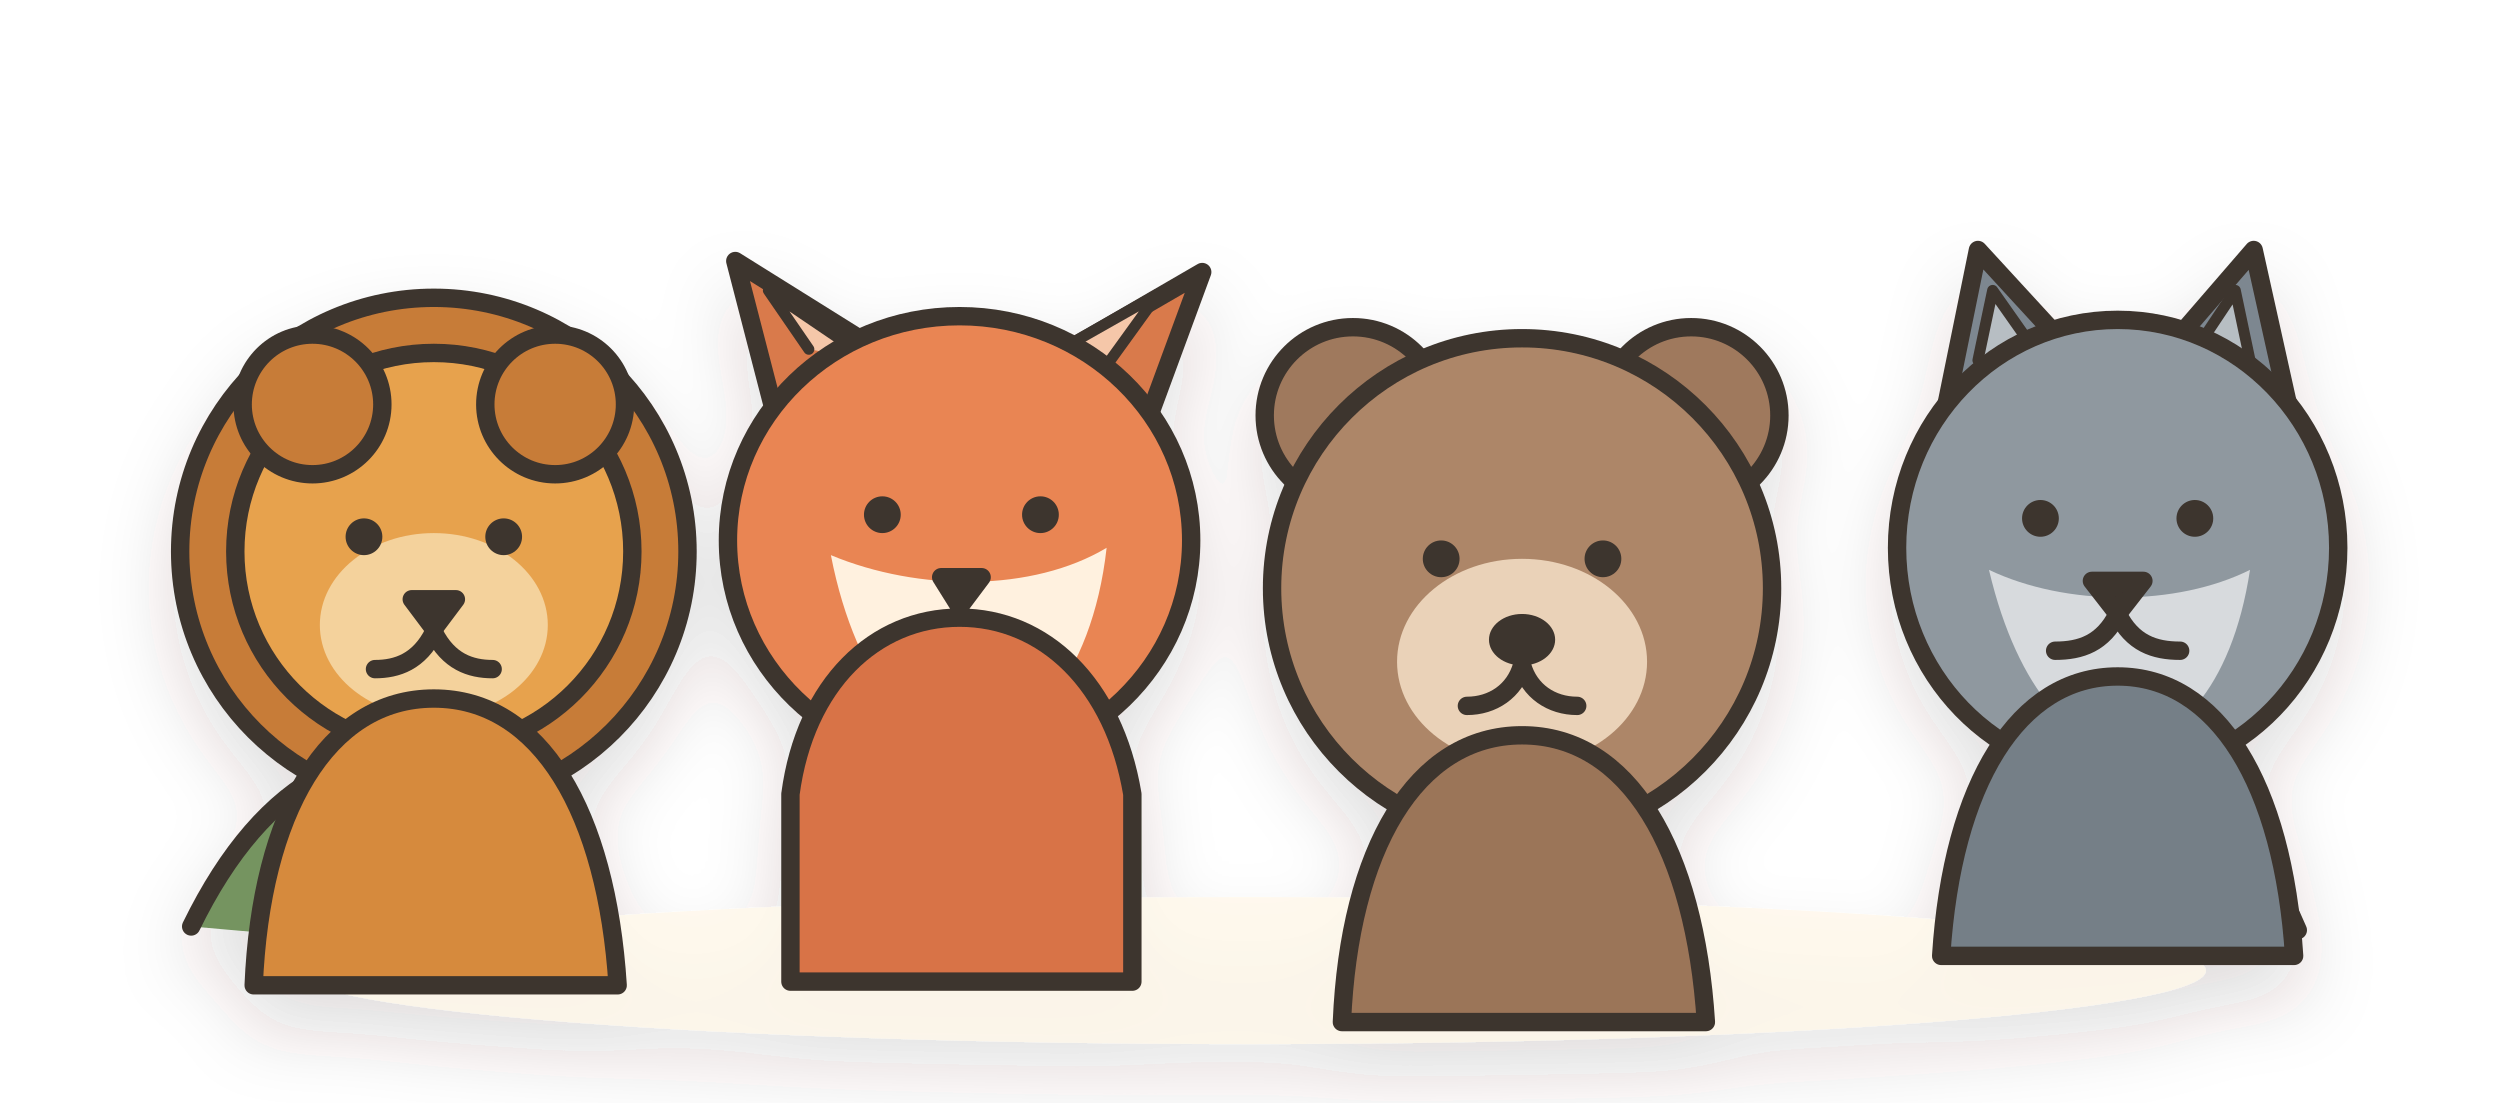
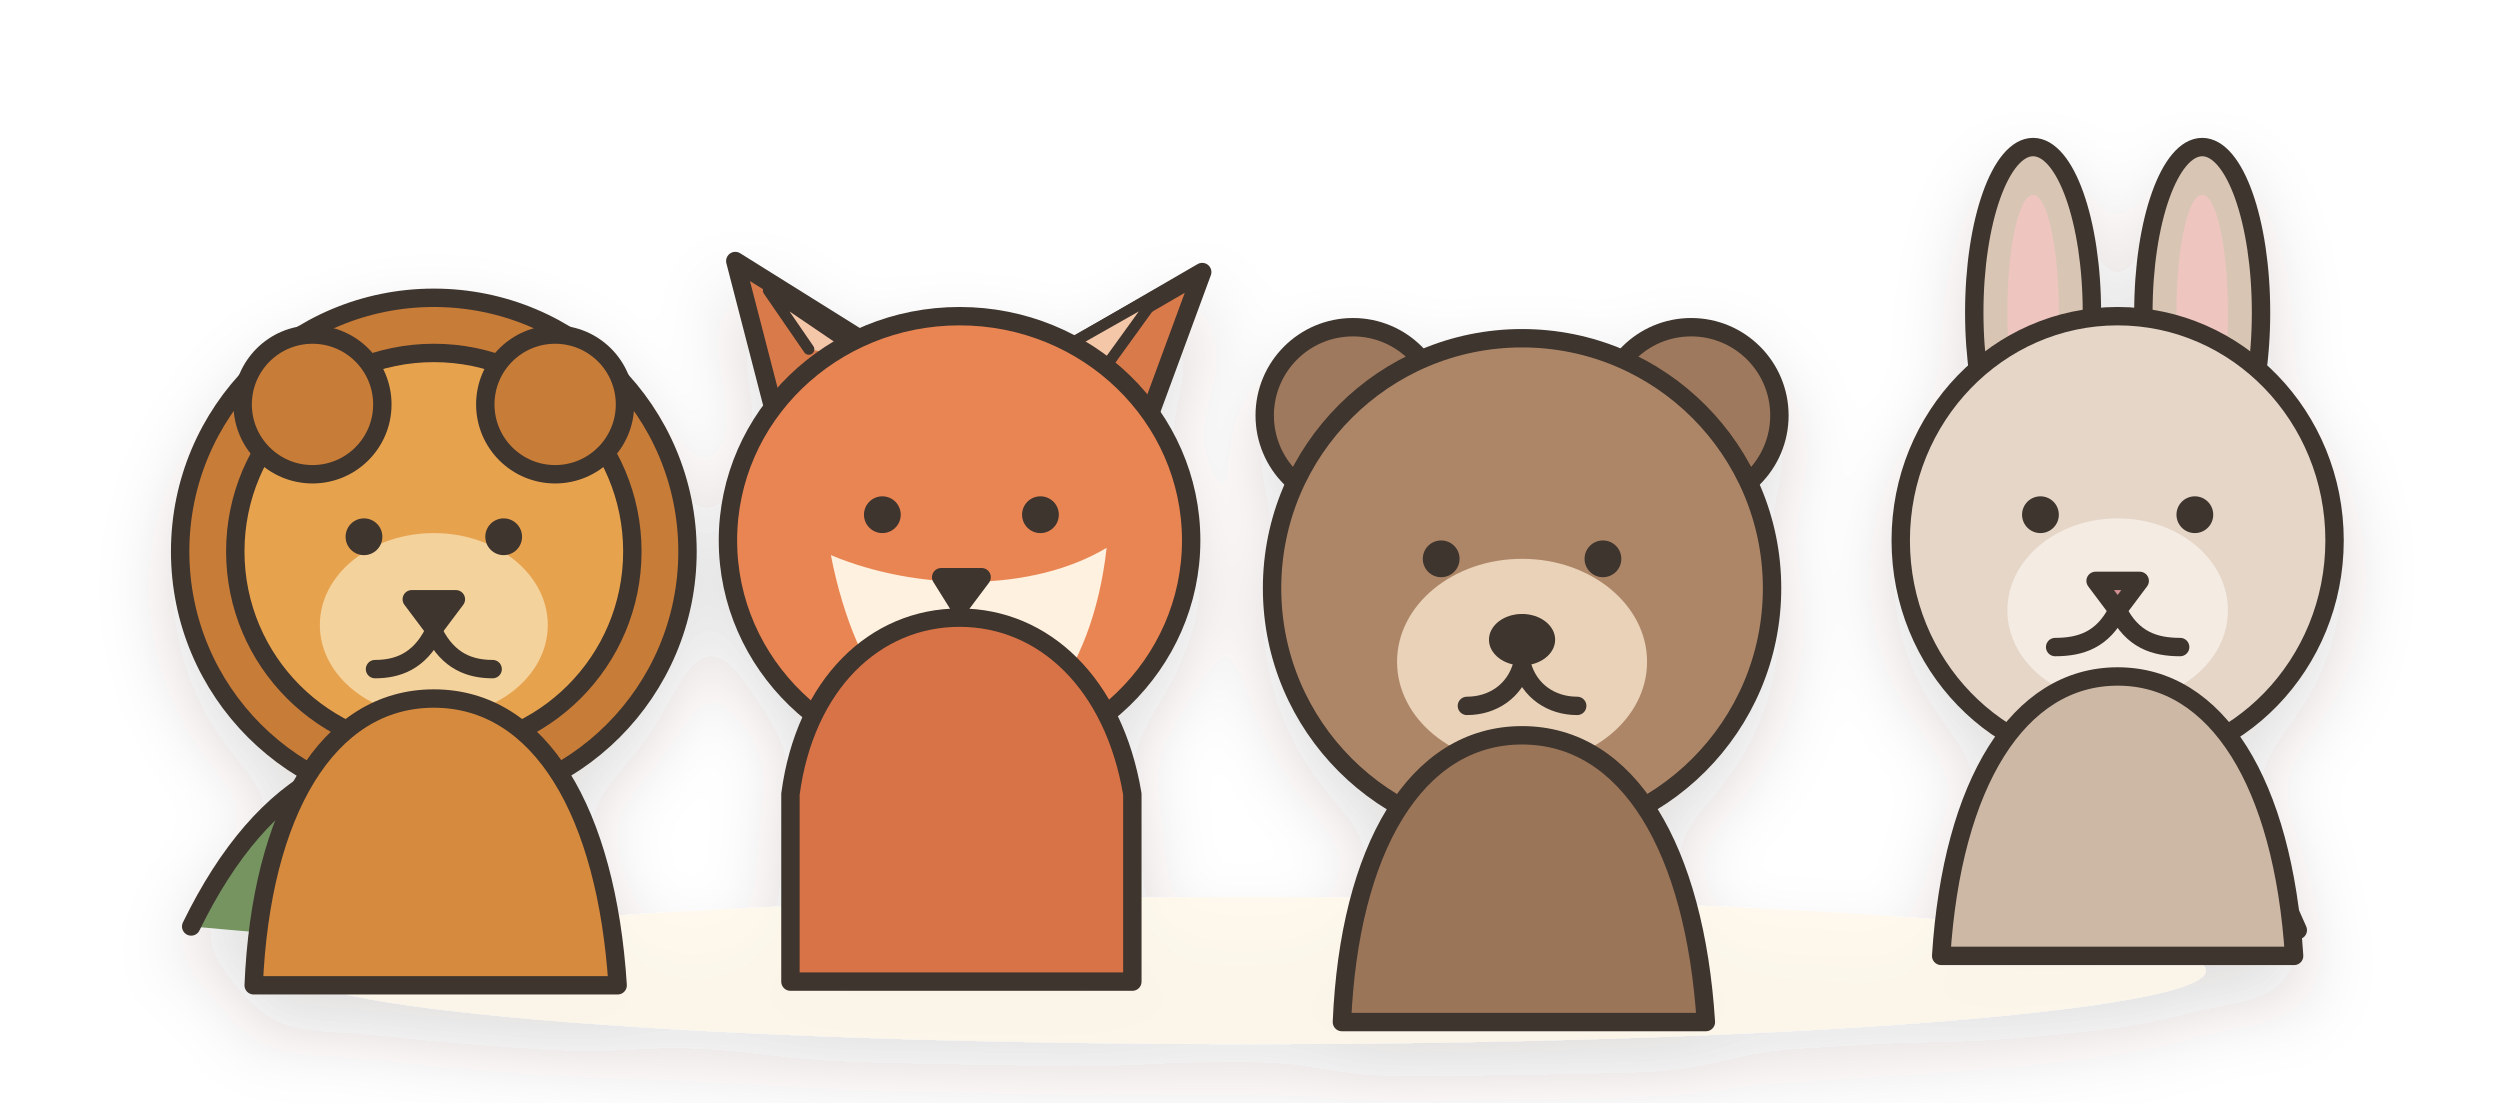
<svg xmlns="http://www.w3.org/2000/svg" viewBox="0 0 680 300" role="img" aria-labelledby="title desc">
  <defs>
    <filter id="soft" x="-20%" y="-20%" width="140%" height="140%">
      <feDropShadow dx="0" dy="10" stdDeviation="10" flood-color="#3b2d22" flood-opacity=".16" />
    </filter>
  </defs>
  <g filter="url(#soft)" stroke="#3d342d" stroke-width="5" stroke-linecap="round" stroke-linejoin="round">
    <ellipse cx="340" cy="264" rx="260" ry="20" fill="#fff7e8" stroke="none" opacity=".72" />
    <path d="M52 252c20-41 48-55 83-44-8 19-24 35-49 47M625 253c-18-42-45-58-79-47 7 20 22 37 46 49" fill="#759461" />
    <g transform="translate(38 58)">
      <circle cx="80" cy="92" r="69" fill="#c77b38" />
      <circle cx="80" cy="92" r="54" fill="#e7a24e" />
      <circle cx="47" cy="52" r="19" fill="#c77b38" />
      <circle cx="113" cy="52" r="19" fill="#c77b38" />
      <ellipse cx="80" cy="112" rx="31" ry="25" fill="#f4d29c" stroke="none" />
      <circle cx="61" cy="88" r="5" fill="#3d342d" stroke="none" />
      <circle cx="99" cy="88" r="5" fill="#3d342d" stroke="none" />
      <path d="M74 105h12l-6 8Z" fill="#3d342d" />
      <path d="M80 114c-4 8-10 10-16 10m16-10c4 8 10 10 16 10" fill="none" />
      <path d="M31 210c2-47 20-78 49-78s47 31 50 78Z" fill="#d68a3e" />
    </g>
    <g transform="translate(178 52)">
      <path d="M37 77 22 19l48 30M128 79l21-57-50 29" fill="#d97a4b" />
      <path d="M42 43 31 27l28 19M124 46l13-18-30 17" fill="#f5c7a9" stroke-width="3" />
      <ellipse cx="83" cy="95" rx="63" ry="61" fill="#e98553" />
      <path d="M48 99c7 36 25 53 36 53 16 0 35-19 39-55-20 12-51 12-75 2Z" fill="#fff1df" stroke="none" />
      <circle cx="62" cy="88" r="5" fill="#3d342d" stroke="none" />
      <circle cx="105" cy="88" r="5" fill="#3d342d" stroke="none" />
      <path d="M78 105h11l-6 8Z" fill="#3d342d" />
      <path d="M83 114c-4 8-10 10-16 10m16-10c4 8 10 10 16 10" fill="none" />
      <path d="M37 164c4-30 23-48 46-48s42 18 47 48v51H37Z" fill="#d87347" />
    </g>
    <g transform="translate(334 68)">
      <circle cx="34" cy="45" r="24" fill="#9f795d" />
      <circle cx="126" cy="45" r="24" fill="#9f795d" />
      <circle cx="80" cy="92" r="68" fill="#ad8668" />
      <ellipse cx="80" cy="112" rx="34" ry="28" fill="#ead2b8" stroke="none" />
      <circle cx="58" cy="84" r="5" fill="#3d342d" stroke="none" />
      <circle cx="102" cy="84" r="5" fill="#3d342d" stroke="none" />
      <ellipse cx="80" cy="106" rx="9" ry="7" fill="#3d342d" stroke="none" />
      <path d="M80 113c-2 7-8 11-15 11m15-11c2 7 8 11 15 11" fill="none" />
      <path d="M31 210c2-47 20-78 49-78s47 31 50 78Z" fill="#9b7459" />
    </g>
-     <g transform="translate(493 50)">
-       <path d="M34 72 45 18l34 37M132 72 120 18 88 55" fill="#7d8790" />
-       <path d="M45 48 49 29l19 27M119 48l-4-19-18 27" fill="#b7bec3" stroke-width="3" />
-       <ellipse cx="83" cy="99" rx="60" ry="62" fill="#8f989f" />
-       <path d="M48 105c8 34 24 48 35 48 15 0 31-15 36-48-20 10-50 10-71 0Z" fill="#d7dadd" stroke="none" />
-       <circle cx="62" cy="91" r="5" fill="#3d342d" stroke="none" />
-       <circle cx="104" cy="91" r="5" fill="#3d342d" stroke="none" />
-       <path d="M76 108h14l-7 9Z" fill="#3d342d" />
-       <path d="M83 117c-4 8-10 10-17 10m17-10c4 8 10 10 17 10" fill="none" />
-       <path d="M35 210c3-47 21-76 48-76s45 29 48 76Z" fill="#747f87" />
+     <g transform="translate(493 42)">
+       <ellipse cx="60" cy="43" rx="16" ry="45" fill="#d8c5b3" />
+       <ellipse cx="106" cy="43" rx="16" ry="45" fill="#d8c5b3" />
+       <ellipse cx="60" cy="43" rx="7" ry="32" fill="#efc5c0" stroke="none" />
+       <ellipse cx="106" cy="43" rx="7" ry="32" fill="#efc5c0" stroke="none" />
+       <ellipse cx="83" cy="105" rx="59" ry="61" fill="#e5d6c8" />
+       <ellipse cx="83" cy="124" rx="30" ry="25" fill="#f4ebe3" stroke="none" />
+       <circle cx="62" cy="98" r="5" fill="#3d342d" stroke="none" />
+       <circle cx="104" cy="98" r="5" fill="#3d342d" stroke="none" />
+       <path d="M77 116h12l-6 8Z" fill="#d38f91" />
+       <path d="M83 124c-4 8-10 10-17 10m17-10c4 8 10 10 17 10" fill="none" />
+       <path d="M35 218c3-47 21-76 48-76s45 29 48 76Z" fill="#cdb8a6" />
    </g>
  </g>
</svg>
